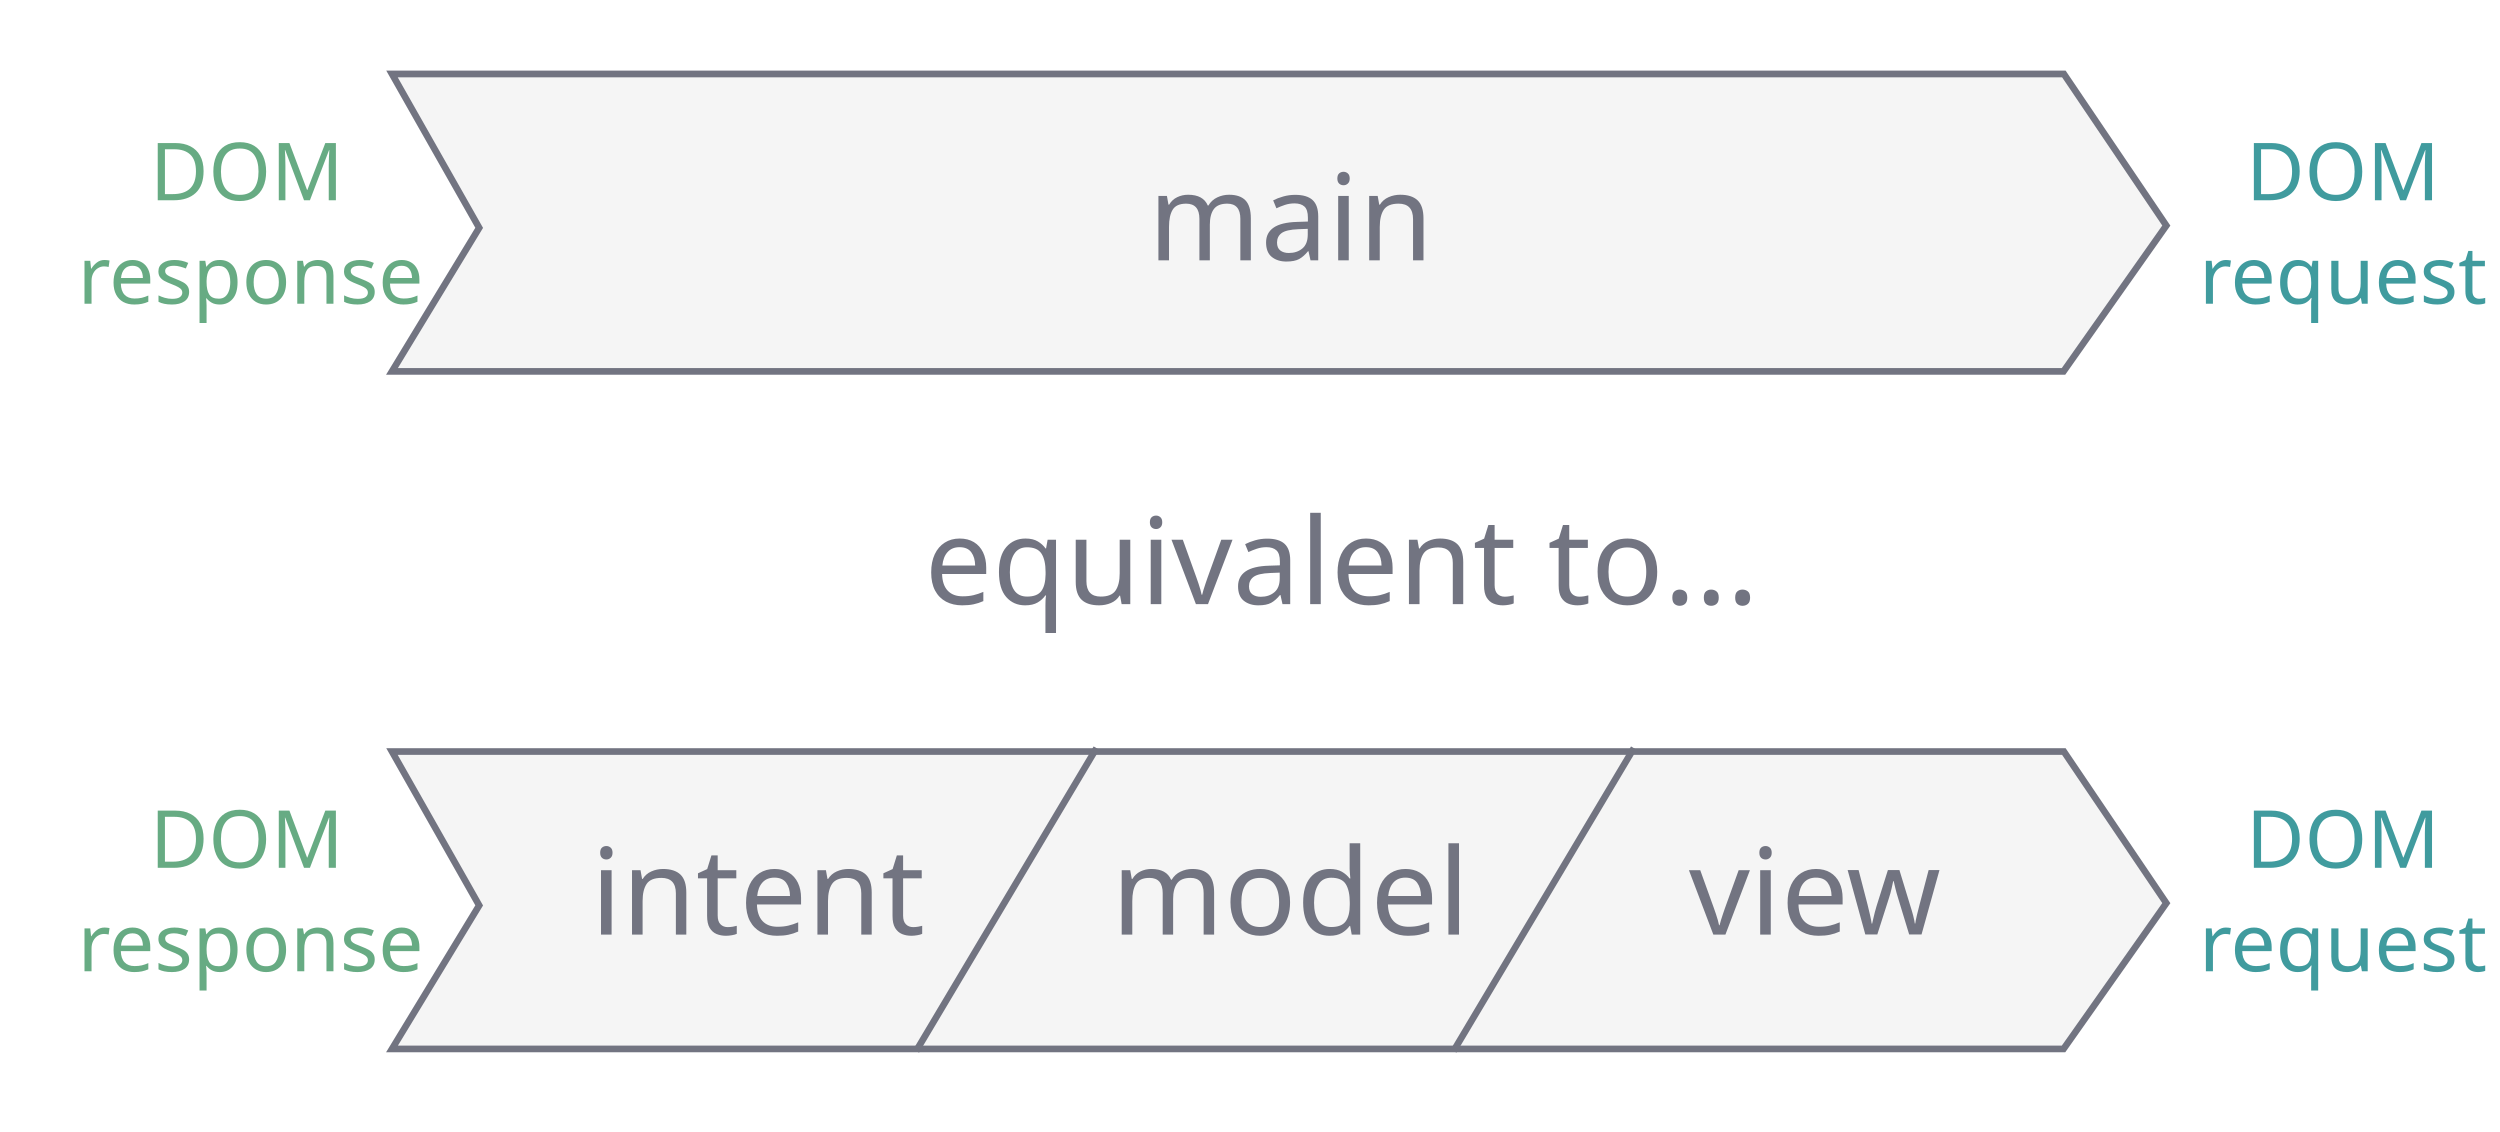
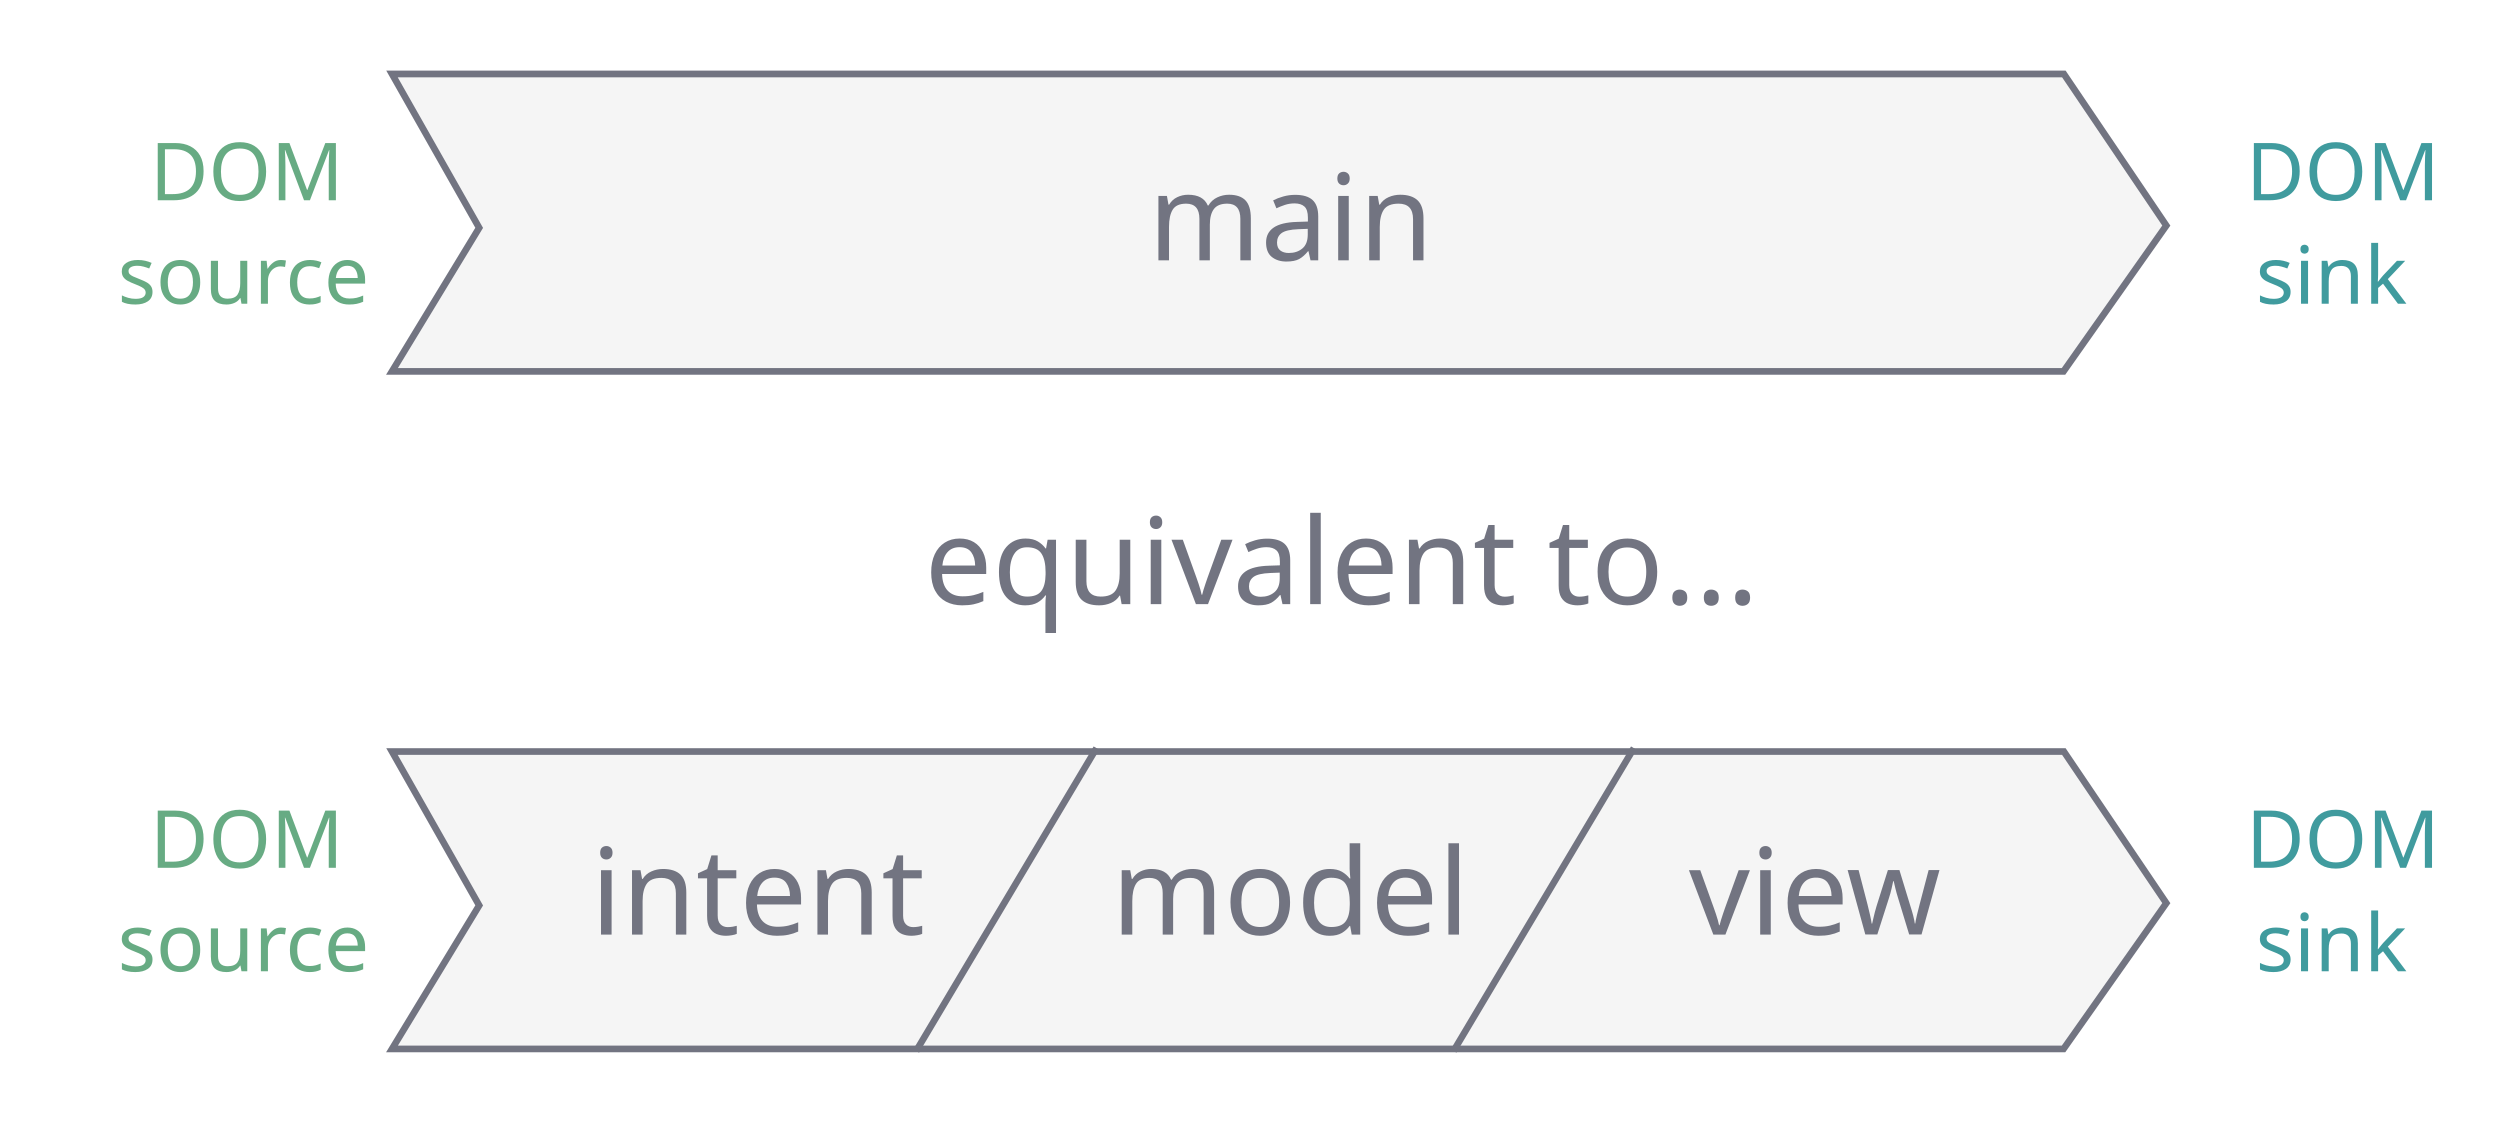
<svg xmlns="http://www.w3.org/2000/svg" width="749px" height="339px" viewBox="0 0 749 339" version="1.1">
  <defs />
  <g id="main-eq-mvi" stroke="none" stroke-width="1" fill="none" fill-rule="evenodd">
    <g>
      <path d="M117.44,22.161 L143.565,68.26 L117.44,111.263 L618.233,111.263 L649.028,67.58 L618.33,22.161 L117.44,22.161 Z" id="Path-7" stroke="#727481" stroke-width="2" fill="#F5F5F5" />
      <path d="M117.44,225.161 L143.565,271.26 L117.44,314.263 L618.233,314.263 L649.028,270.58 L618.33,225.161 L117.44,225.161 Z" id="Path-7-Copy" stroke="#727481" stroke-width="2" fill="#F5F5F5" />
      <text id="main" font-family="Source Sans Pro" font-size="36" font-weight="normal" fill="#727481">
        <tspan x="344" y="78">main</tspan>
      </text>
      <text id="equivalent-to…" font-family="Source Sans Pro" font-size="36" font-weight="normal" fill="#727481">
        <tspan x="277" y="181">equivalent to…</tspan>
      </text>
-       <text id="DOM-response" font-family="Source Sans Pro" font-size="24" font-weight="normal" fill="#67AB83">
+       <text id="DOM-source" font-family="Source Sans Pro" font-size="24" font-weight="normal" fill="#67AB83">
        <tspan x="44.928" y="60">DOM</tspan>
-         <tspan x="23.268" y="91">response</tspan>
+         <tspan x="35.268" y="91">source</tspan>
      </text>
-       <text id="DOM-request" font-family="Source Sans Pro" font-size="24" font-weight="normal" fill="#409B9E">
+       <text id="DOM-sink" font-family="Source Sans Pro" font-size="24" font-weight="normal" fill="#409B9E">
        <tspan x="672.928" y="60">DOM</tspan>
-         <tspan x="658.84" y="91">request</tspan>
+         <tspan x="675.84" y="91">sink</tspan>
      </text>
-       <text id="DOM-response-Copy" font-family="Source Sans Pro" font-size="24" font-weight="normal" fill="#67AB83">
+       <text id="DOM-source-Copy" font-family="Source Sans Pro" font-size="24" font-weight="normal" fill="#67AB83">
        <tspan x="44.928" y="260">DOM</tspan>
-         <tspan x="23.268" y="291">response</tspan>
+         <tspan x="35.268" y="291">source</tspan>
      </text>
-       <text id="DOM-request-Copy" font-family="Source Sans Pro" font-size="24" font-weight="normal" fill="#409B9E">
+       <text id="DOM-sink-Copy" font-family="Source Sans Pro" font-size="24" font-weight="normal" fill="#409B9E">
        <tspan x="672.928" y="260">DOM</tspan>
-         <tspan x="658.84" y="291">request</tspan>
+         <tspan x="675.84" y="291">sink</tspan>
      </text>
      <text id="intent" font-family="Source Sans Pro" font-size="36" font-weight="normal" fill="#727481">
        <tspan x="177" y="280">intent</tspan>
      </text>
      <text id="model" font-family="Source Sans Pro" font-size="36" font-weight="normal" fill="#727481">
        <tspan x="333" y="280">model</tspan>
      </text>
      <text id="view" font-family="Source Sans Pro" font-size="36" font-weight="normal" fill="#727481">
        <tspan x="506" y="280">view</tspan>
      </text>
      <path d="M489,225 L436,314" id="Line" stroke="#727481" stroke-width="2" stroke-linecap="square" />
      <path d="M328,225 L275,314" id="Line-Copy" stroke="#727481" stroke-width="2" stroke-linecap="square" />
    </g>
  </g>
</svg>
